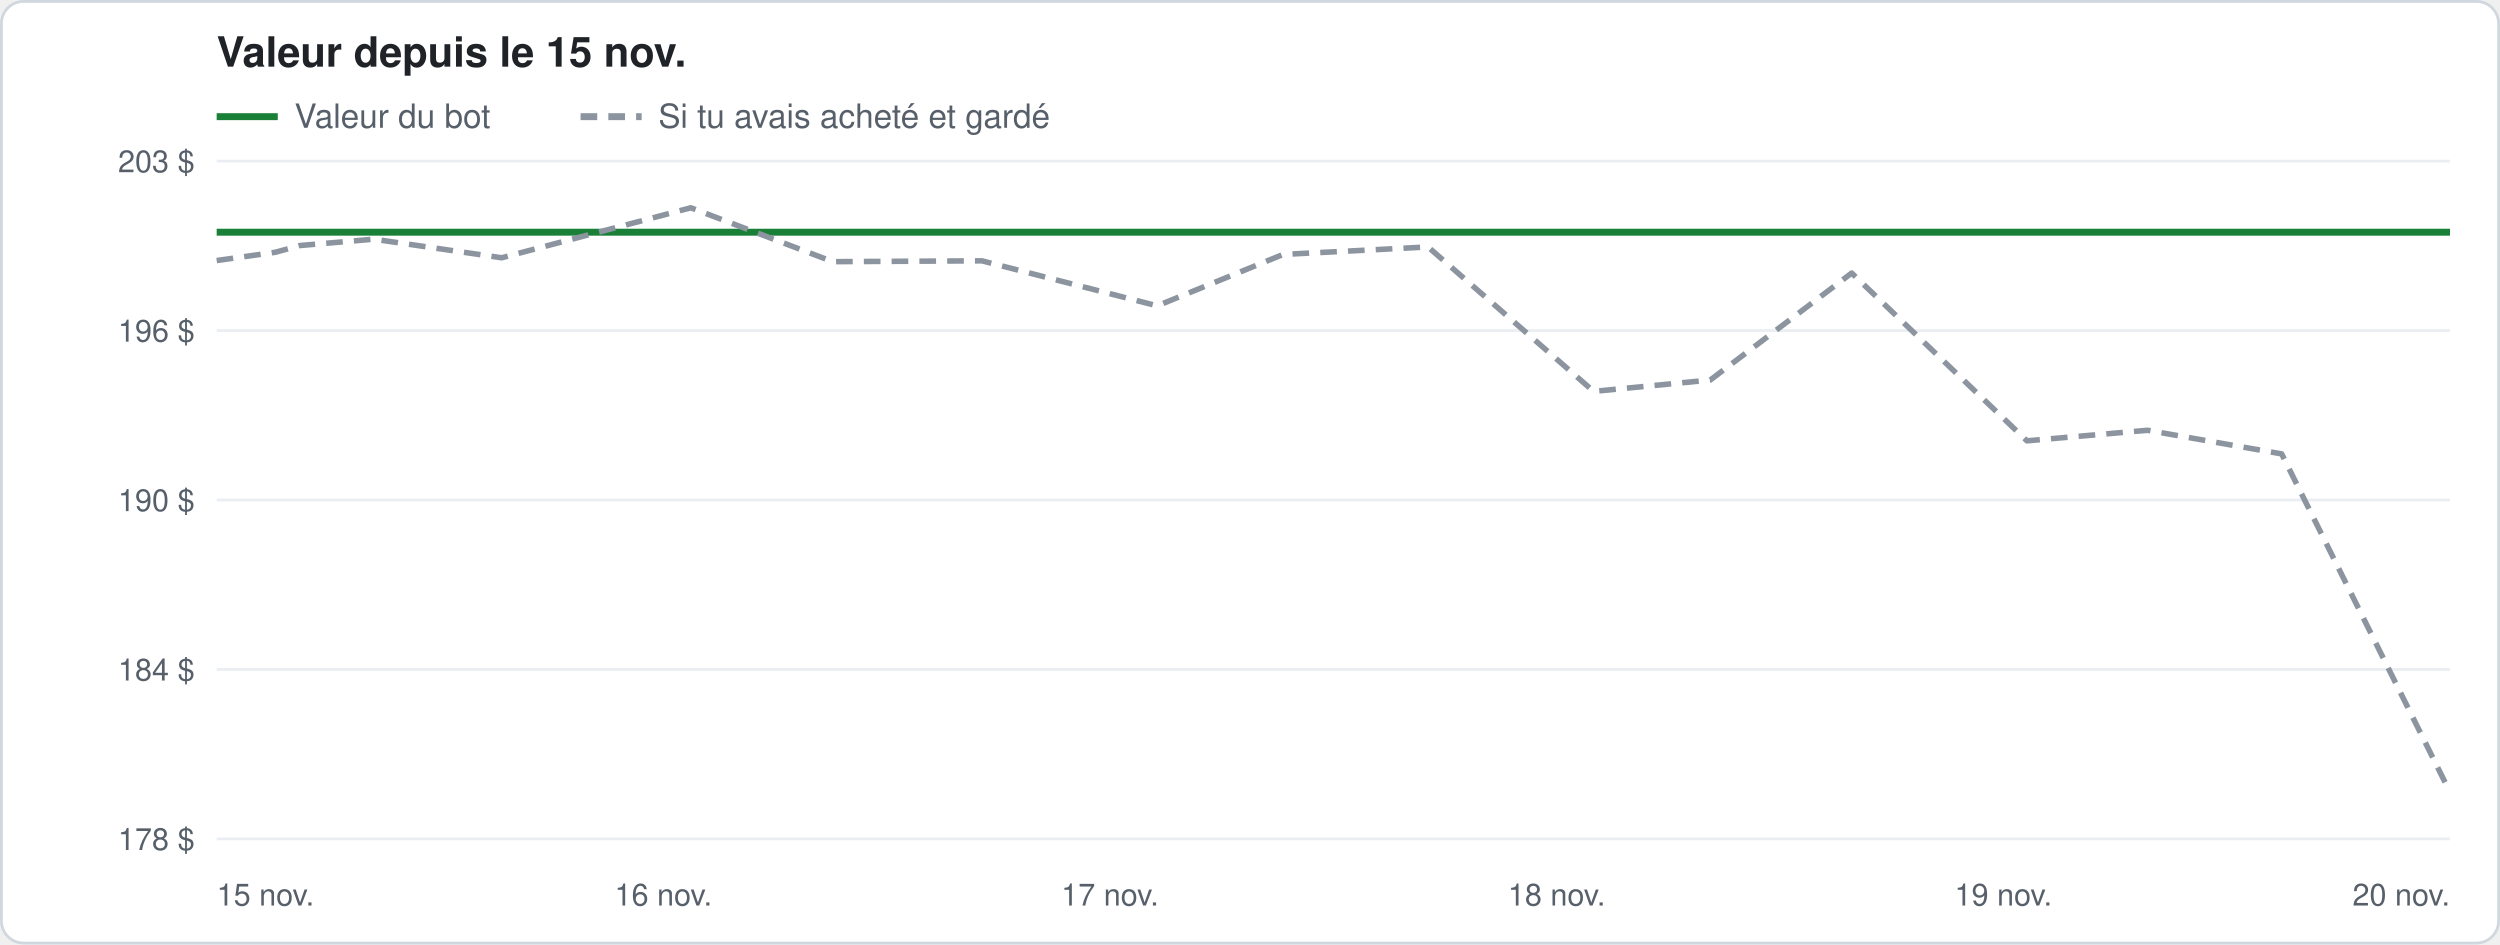
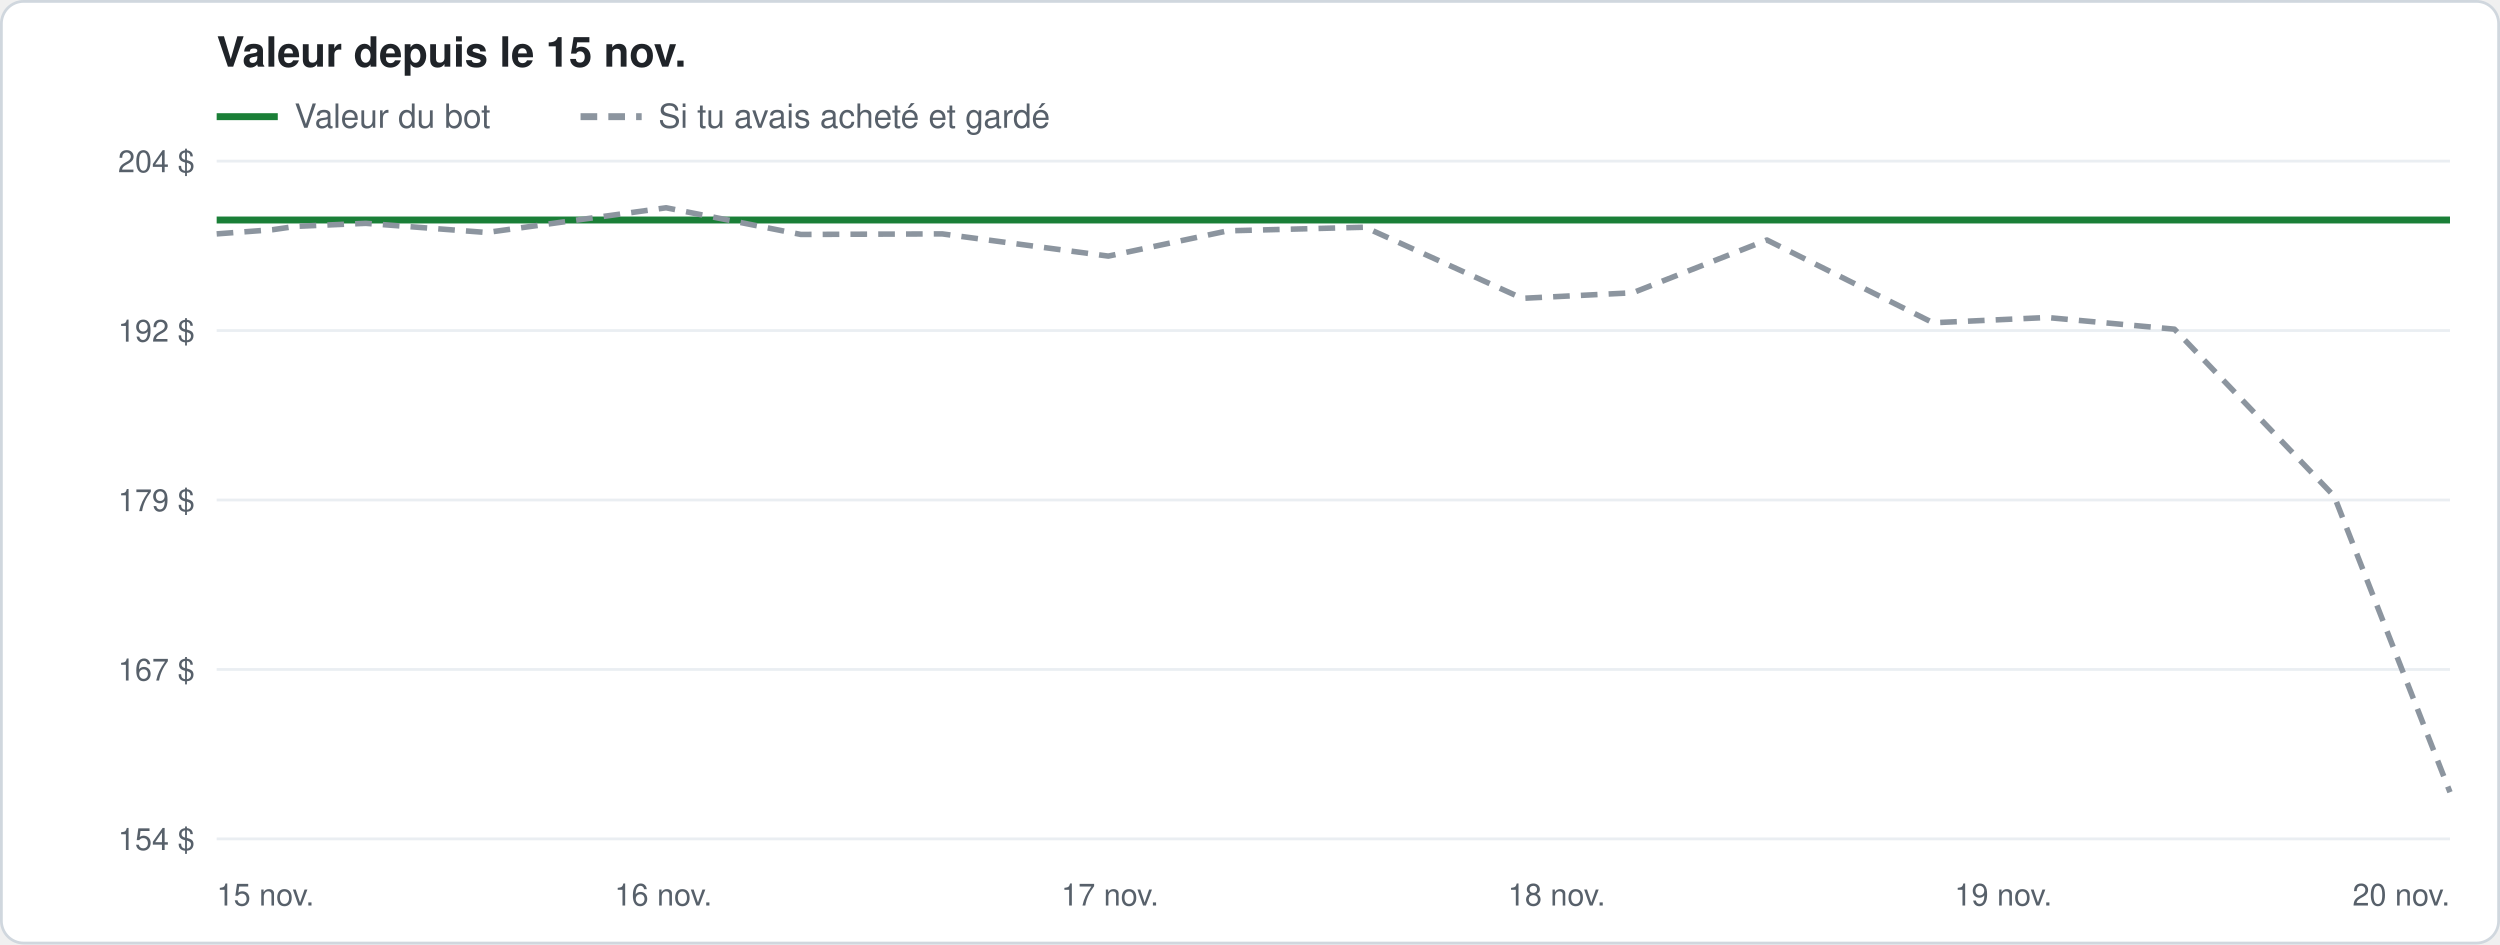
<svg xmlns="http://www.w3.org/2000/svg" width="900" height="340" viewBox="0 0 900 340" font-family="-apple-system, Segoe UI, Helvetica, Arial, sans-serif">
  <rect x="0.5" y="0.5" width="899" height="339" rx="8" fill="#ffffff" stroke="#d0d7de" />
  <text x="78" y="24" font-size="15" font-weight="600" fill="#1f2328">Valeur depuis le 15 nov.</text>
  <line x1="78" y1="42" x2="100" y2="42" stroke="#1a7f37" stroke-width="2.5" />
  <text x="106" y="46" font-size="12" fill="#57606a">Valeur du bot</text>
  <line x1="209" y1="42" x2="231" y2="42" stroke="#8c959f" stroke-width="2.5" stroke-dasharray="6 4" />
  <text x="237" y="46" font-size="12" fill="#57606a">Si tu avais acheté et gardé</text>
  <line x1="78" y1="302.0" x2="882" y2="302.0" stroke="#eaeef2" />
-   <text x="70" y="306.0" font-size="11" fill="#57606a" text-anchor="end">178 $</text>
+   <text x="70" y="306.0" font-size="11" fill="#57606a" text-anchor="end">154 $</text>
  <line x1="78" y1="241.0" x2="882" y2="241.0" stroke="#eaeef2" />
-   <text x="70" y="245.0" font-size="11" fill="#57606a" text-anchor="end">184 $</text>
+   <text x="70" y="245.0" font-size="11" fill="#57606a" text-anchor="end">167 $</text>
  <line x1="78" y1="180.0" x2="882" y2="180.0" stroke="#eaeef2" />
-   <text x="70" y="184.0" font-size="11" fill="#57606a" text-anchor="end">190 $</text>
+   <text x="70" y="184.0" font-size="11" fill="#57606a" text-anchor="end">179 $</text>
  <line x1="78" y1="119.0" x2="882" y2="119.0" stroke="#eaeef2" />
-   <text x="70" y="123.0" font-size="11" fill="#57606a" text-anchor="end">196 $</text>
+   <text x="70" y="123.0" font-size="11" fill="#57606a" text-anchor="end">192 $</text>
  <line x1="78" y1="58.0" x2="882" y2="58.0" stroke="#eaeef2" />
-   <text x="70" y="62.0" font-size="11" fill="#57606a" text-anchor="end">203 $</text>
+   <text x="70" y="62.0" font-size="11" fill="#57606a" text-anchor="end">204 $</text>
  <text x="78.0" y="326" font-size="11" fill="#57606a" text-anchor="start">15 nov.</text>
  <text x="238.8" y="326" font-size="11" fill="#57606a" text-anchor="middle">16 nov.</text>
  <text x="399.6" y="326" font-size="11" fill="#57606a" text-anchor="middle">17 nov.</text>
  <text x="560.4" y="326" font-size="11" fill="#57606a" text-anchor="middle">18 nov.</text>
  <text x="721.2" y="326" font-size="11" fill="#57606a" text-anchor="middle">19 nov.</text>
  <text x="882.0" y="326" font-size="11" fill="#57606a" text-anchor="end">20 nov.</text>
-   <polyline points="78.0,83.6 99.2,83.6 107.9,83.6 134.6,83.6 180.6,83.6 248.7,83.6 299.8,83.6 353.5,83.6 416.6,83.6 461.9,83.6 514.1,83.6 573.7,83.6 615.7,83.6 666.6,83.6 729.7,83.6 773.1,83.6 821.4,83.6 882.0,83.6" fill="none" stroke="#1a7f37" stroke-width="2.5" stroke-linejoin="round" />
-   <polyline points="78.0,93.8 99.2,90.8 107.9,88.4 134.6,86.1 180.6,92.8 248.7,74.8 299.8,94.2 353.5,93.9 416.6,110.1 461.9,91.6 514.1,88.9 573.7,140.9 615.7,136.8 666.6,98.3 729.7,158.7 773.1,154.9 821.4,163.4 882.0,285.2" fill="none" stroke="#8c959f" stroke-width="2" stroke-linejoin="round" stroke-dasharray="6 4" />
+   <polyline points="78.0,79.2 98.1,79.2 106.4,79.2 131.7,79.2 175.2,79.2 239.8,79.2 288.3,79.2 339.2,79.2 399.0,79.2 442.0,79.2 491.4,79.2 548.0,79.2 587.8,79.2 636.1,79.2 695.9,79.2 737.0,79.2 782.8,79.2 840.3,79.2 882.0,79.2" fill="none" stroke="#1a7f37" stroke-width="2.5" stroke-linejoin="round" />
+   <polyline points="78.0,84.2 98.1,82.7 106.4,81.5 131.7,80.4 175.2,83.7 239.8,74.8 288.3,84.4 339.2,84.2 399.0,92.2 442.0,83.1 491.4,81.8 548.0,107.4 587.8,105.4 636.1,86.4 695.9,116.2 737.0,114.3 782.8,118.5 840.3,178.6 882.0,285.2" fill="none" stroke="#8c959f" stroke-width="2" stroke-linejoin="round" stroke-dasharray="6 4" />
</svg>
